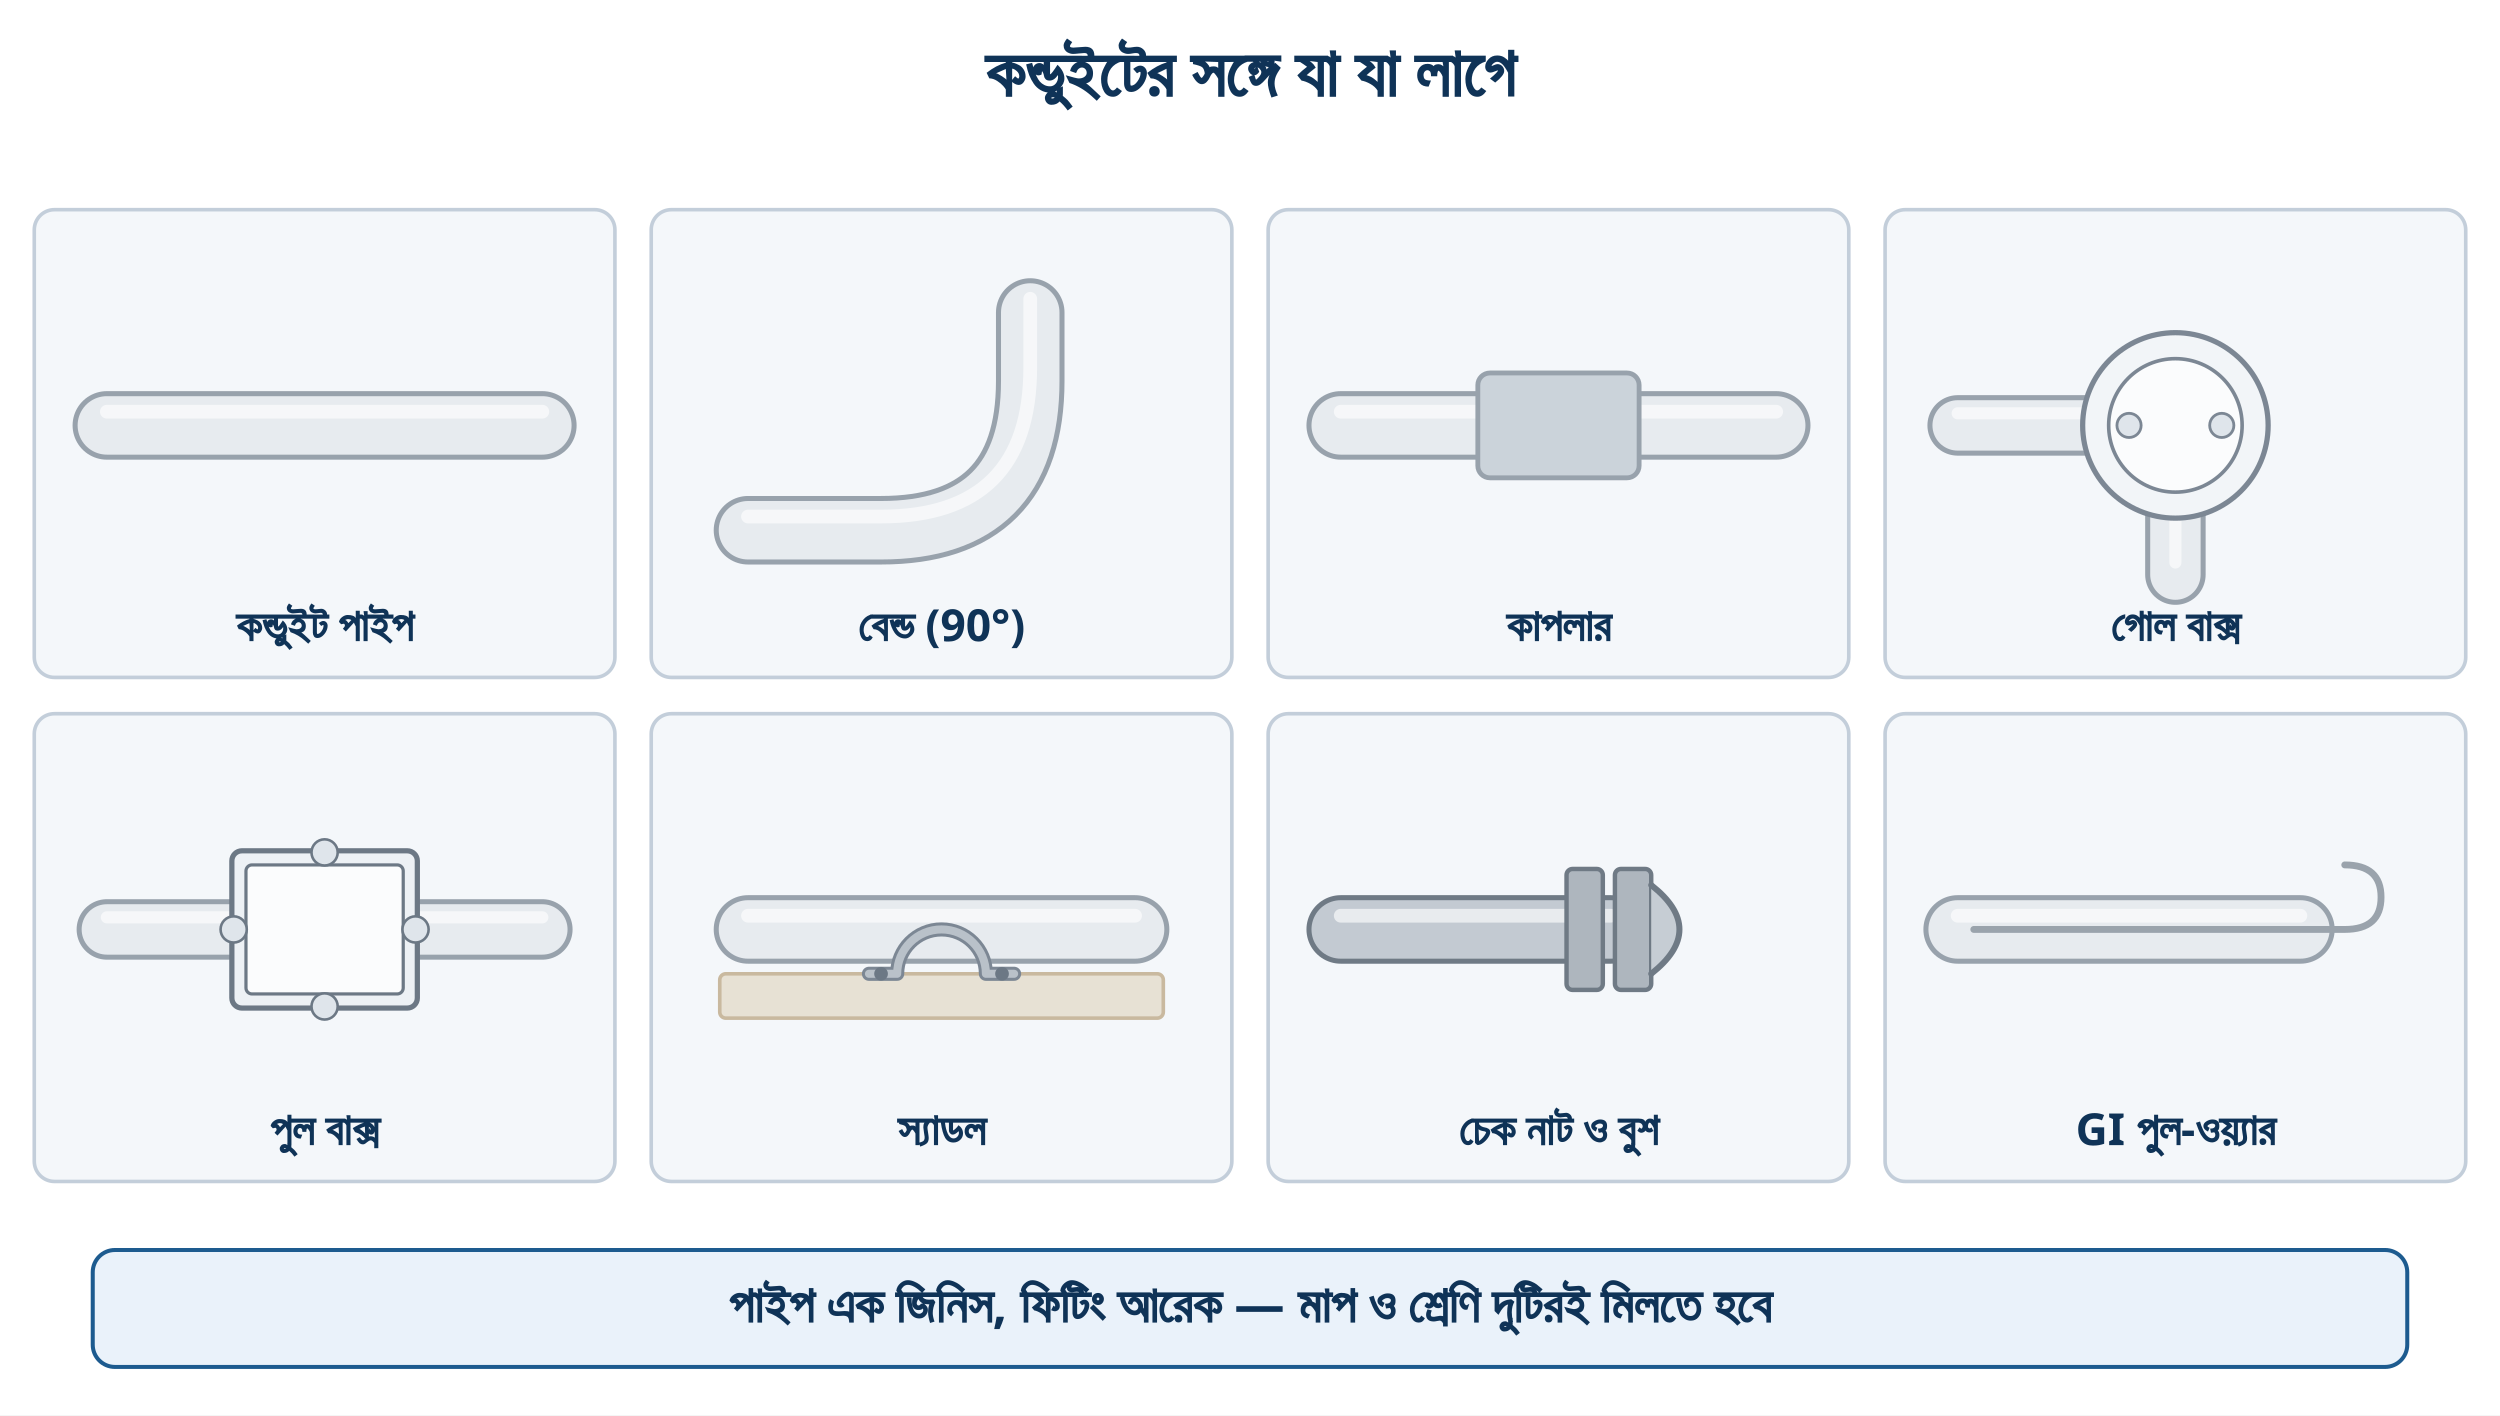
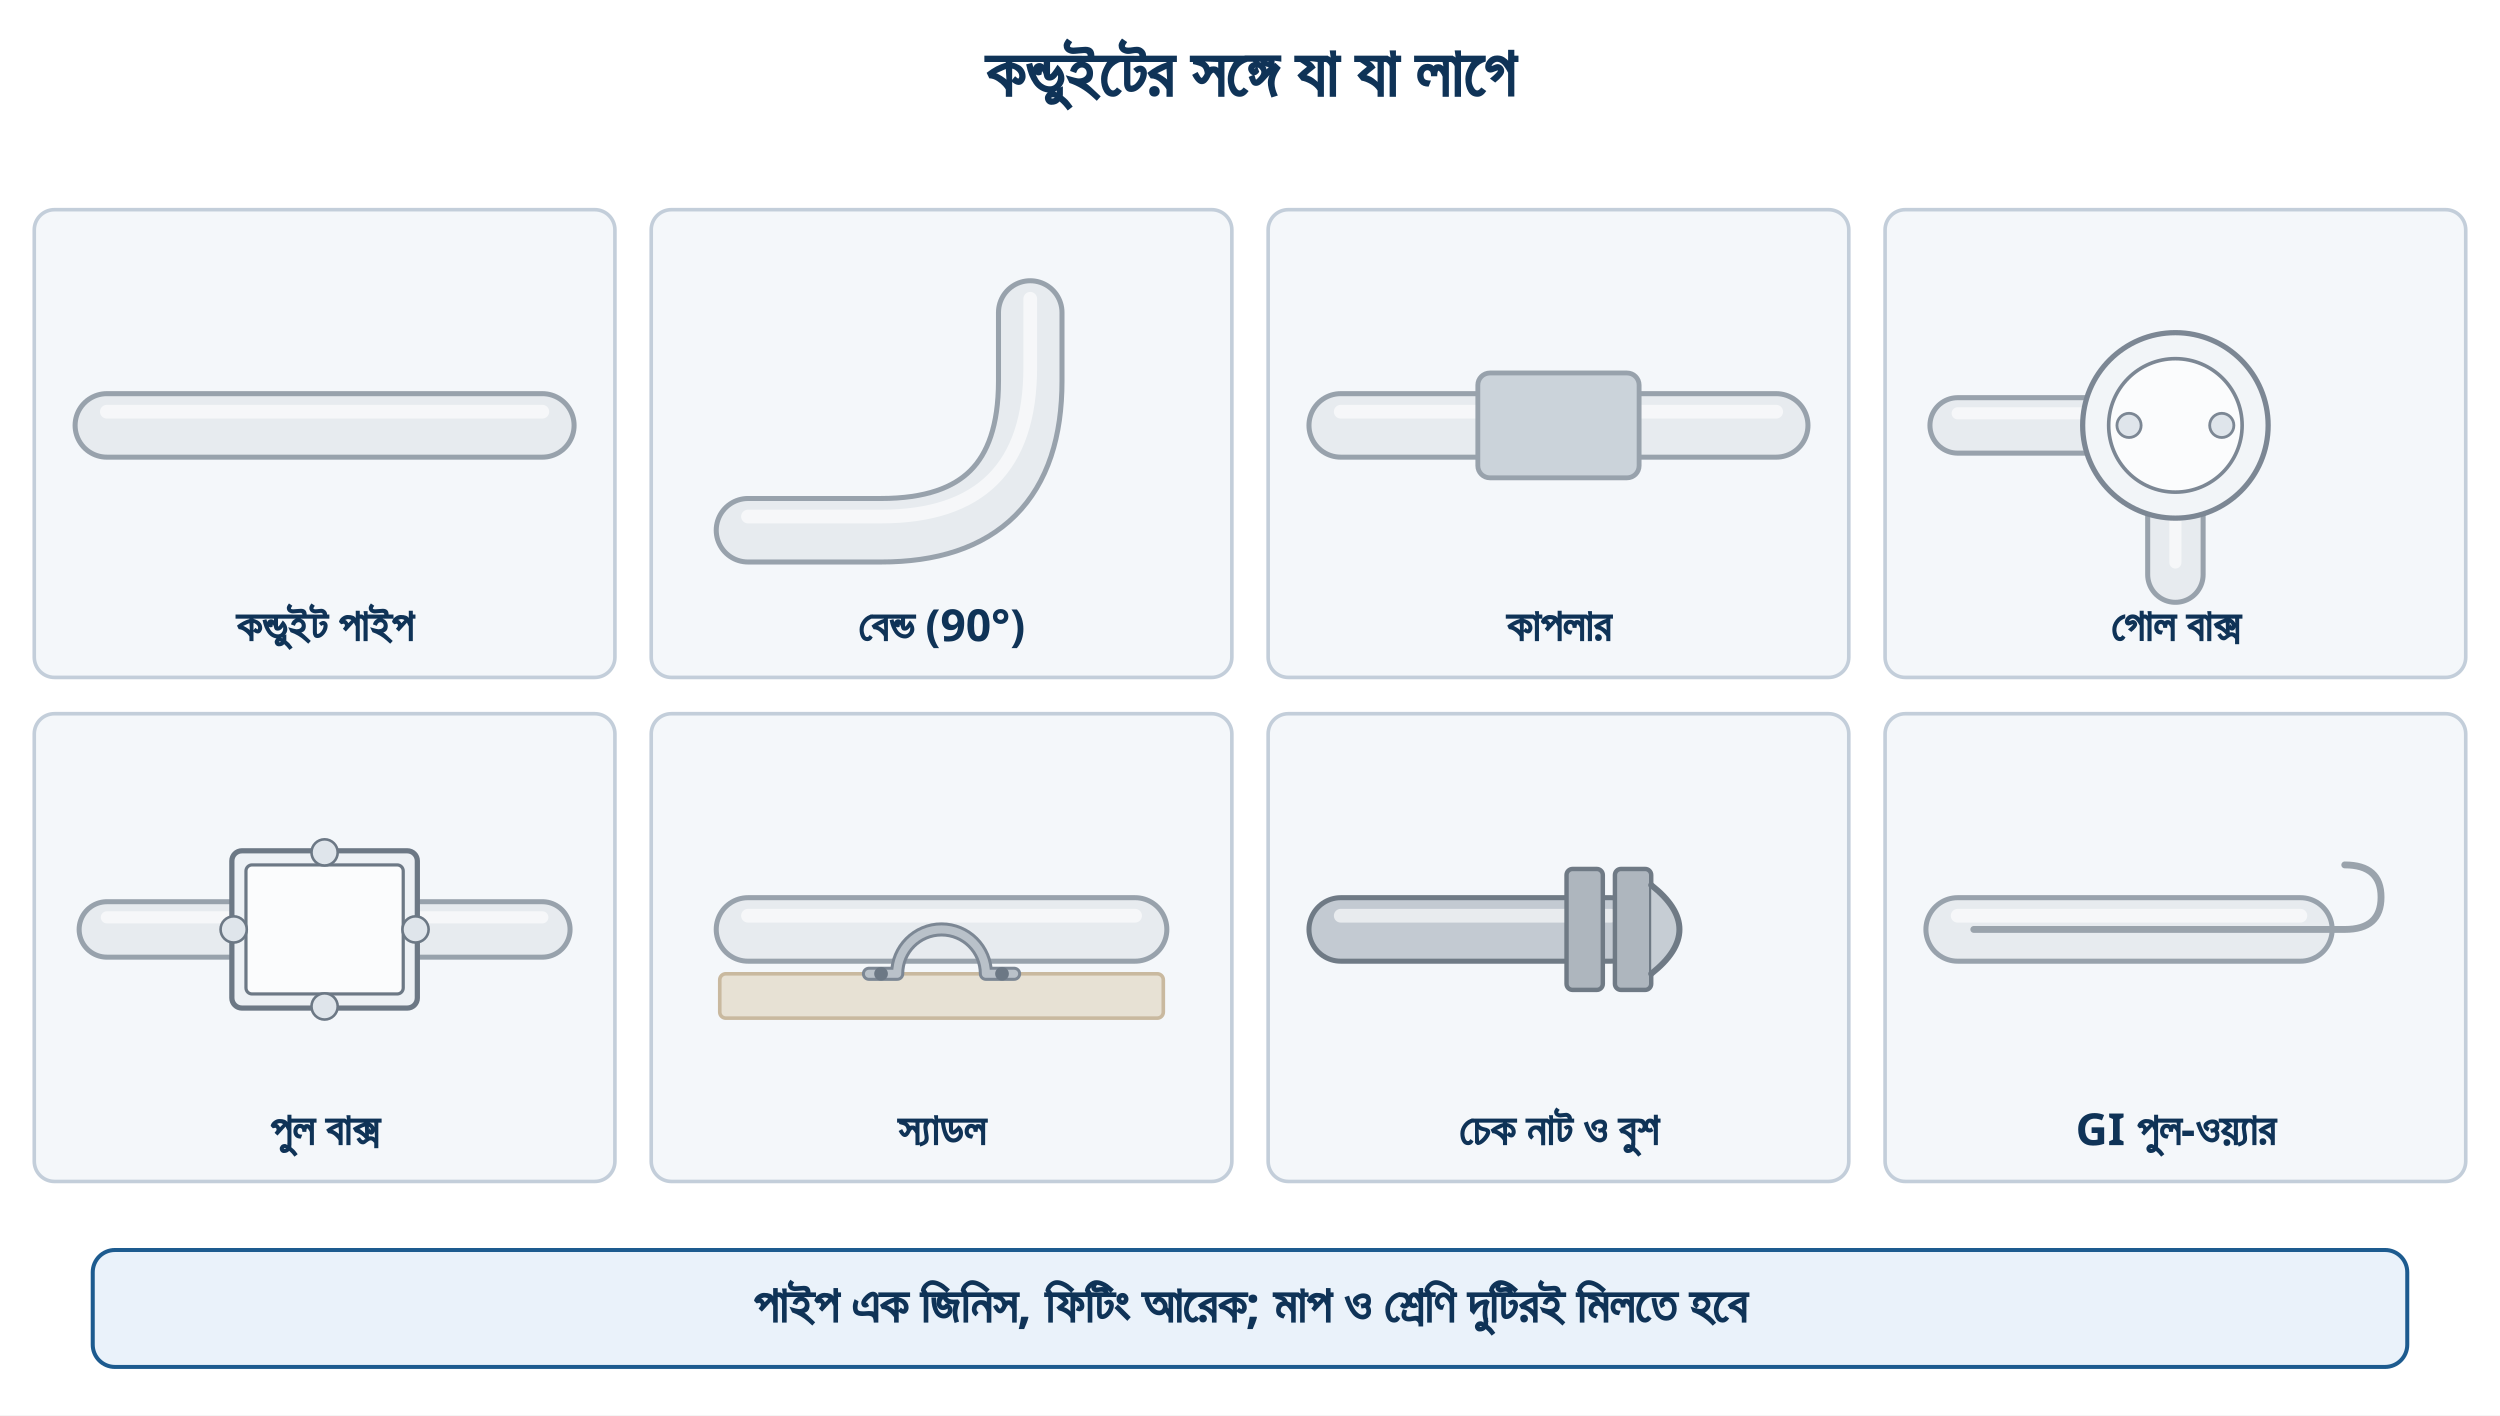
<svg xmlns="http://www.w3.org/2000/svg" width="1240" height="702" viewBox="0 0 1240 702">
  <rect width="1240" height="702" fill="#FFFFFF" />
  <text x="620.0" y="48.0" font-family="Kalpurush" font-size="34" font-weight="700" fill="#0F3357" text-anchor="middle">কন্ডুইটের সঙ্গে যা যা লাগে</text>
  <rect x="17.0" y="104.0" width="288.0" height="232.0" rx="10" fill="#F4F7FA" stroke="#C3CEDA" stroke-width="1.8" />
  <text x="161.0" y="318.0" font-family="Kalpurush" font-size="22" font-weight="700" fill="#0F3357" text-anchor="middle">কন্ডুইট পাইপ</text>
  <path d="M 53.0 211.0 L 269.0 211.0" fill="none" stroke="#98A2AC" stroke-width="34" stroke-linecap="round" stroke-linejoin="round" />
  <path d="M 53.0 211.0 L 269.0 211.0" fill="none" stroke="#E7EBEF" stroke-width="29.0" stroke-linecap="round" stroke-linejoin="round" />
  <g transform="translate(0,-6.8)" opacity="0.62">
    <path d="M 53.0 211.0 L 269.0 211.0" fill="none" stroke="#FFFFFF" stroke-width="6.8" stroke-linecap="round" stroke-linejoin="round" />
  </g>
  <rect x="323.0" y="104.0" width="288.0" height="232.0" rx="10" fill="#F4F7FA" stroke="#C3CEDA" stroke-width="1.8" />
  <text x="467.0" y="318.0" font-family="Kalpurush" font-size="22" font-weight="700" fill="#0F3357" text-anchor="middle">বেন্ড (90°)</text>
  <path d="M 371.0 263.0 L 437.0 263.0 Q 511.0 263.0 511.0 189.0 L 511.0 155.0" fill="none" stroke="#98A2AC" stroke-width="34" stroke-linecap="round" stroke-linejoin="round" />
  <path d="M 371.0 263.0 L 437.0 263.0 Q 511.0 263.0 511.0 189.0 L 511.0 155.0" fill="none" stroke="#E7EBEF" stroke-width="29.0" stroke-linecap="round" stroke-linejoin="round" />
  <g transform="translate(0,-6.8)" opacity="0.62">
    <path d="M 371.0 263.0 L 437.0 263.0 Q 511.0 263.0 511.0 189.0 L 511.0 155.0" fill="none" stroke="#FFFFFF" stroke-width="6.8" stroke-linecap="round" stroke-linejoin="round" />
  </g>
  <rect x="629.0" y="104.0" width="288.0" height="232.0" rx="10" fill="#F4F7FA" stroke="#C3CEDA" stroke-width="1.8" />
  <text x="773.0" y="318.0" font-family="Kalpurush" font-size="22" font-weight="700" fill="#0F3357" text-anchor="middle">কাপলার</text>
  <path d="M 665.0 211.0 L 767.0 211.0" fill="none" stroke="#98A2AC" stroke-width="34" stroke-linecap="round" stroke-linejoin="round" />
  <path d="M 665.0 211.0 L 767.0 211.0" fill="none" stroke="#E7EBEF" stroke-width="29.0" stroke-linecap="round" stroke-linejoin="round" />
  <g transform="translate(0,-6.8)" opacity="0.62">
    <path d="M 665.0 211.0 L 767.0 211.0" fill="none" stroke="#FFFFFF" stroke-width="6.8" stroke-linecap="round" stroke-linejoin="round" />
  </g>
  <path d="M 779.0 211.0 L 881.0 211.0" fill="none" stroke="#98A2AC" stroke-width="34" stroke-linecap="round" stroke-linejoin="round" />
  <path d="M 779.0 211.0 L 881.0 211.0" fill="none" stroke="#E7EBEF" stroke-width="29.0" stroke-linecap="round" stroke-linejoin="round" />
  <g transform="translate(0,-6.8)" opacity="0.62">
    <path d="M 779.0 211.0 L 881.0 211.0" fill="none" stroke="#FFFFFF" stroke-width="6.8" stroke-linecap="round" stroke-linejoin="round" />
  </g>
  <rect x="733.0" y="185.0" width="80.0" height="52.0" rx="6" fill="#CBD3DA" stroke="#98A2AC" stroke-width="2.4" />
  <rect x="935.0" y="104.0" width="288.0" height="232.0" rx="10" fill="#F4F7FA" stroke="#C3CEDA" stroke-width="1.8" />
  <text x="1079.0" y="318.0" font-family="Kalpurush" font-size="22" font-weight="700" fill="#0F3357" text-anchor="middle">গোল বাক্স</text>
  <path d="M 971.0 211.0 L 1039.0 211.0" fill="none" stroke="#98A2AC" stroke-width="30" stroke-linecap="round" stroke-linejoin="round" />
  <path d="M 971.0 211.0 L 1039.0 211.0" fill="none" stroke="#E7EBEF" stroke-width="25.0" stroke-linecap="round" stroke-linejoin="round" />
  <g transform="translate(0,-6.0)" opacity="0.62">
    <path d="M 971.0 211.0 L 1039.0 211.0" fill="none" stroke="#FFFFFF" stroke-width="6.0" stroke-linecap="round" stroke-linejoin="round" />
  </g>
  <path d="M 1079.0 251.0 L 1079.0 285.0" fill="none" stroke="#98A2AC" stroke-width="30" stroke-linecap="round" stroke-linejoin="round" />
  <path d="M 1079.0 251.0 L 1079.0 285.0" fill="none" stroke="#E7EBEF" stroke-width="25.0" stroke-linecap="round" stroke-linejoin="round" />
  <g transform="translate(0,-6.0)" opacity="0.62">
    <path d="M 1079.0 251.0 L 1079.0 285.0" fill="none" stroke="#FFFFFF" stroke-width="6.0" stroke-linecap="round" stroke-linejoin="round" />
  </g>
  <circle cx="1079.0" cy="211.0" r="46.0" fill="#F2F5F8" stroke="#7C8794" stroke-width="2.6" />
  <circle cx="1079.0" cy="211.0" r="33.1" fill="#FBFCFD" stroke="#7C8794" stroke-width="1.8" />
  <circle cx="1102.0" cy="211.0" r="6.0" fill="#DFE5EB" stroke="#7C8794" stroke-width="1.4" />
  <circle cx="1056.0" cy="211.0" r="6.0" fill="#DFE5EB" stroke="#7C8794" stroke-width="1.4" />
  <rect x="17.0" y="354.0" width="288.0" height="232.0" rx="10" fill="#F4F7FA" stroke="#C3CEDA" stroke-width="1.8" />
  <text x="161.0" y="568.0" font-family="Kalpurush" font-size="22" font-weight="700" fill="#0F3357" text-anchor="middle">পুল বাক্স</text>
  <path d="M 53.0 461.0 L 115.0 461.0" fill="none" stroke="#98A2AC" stroke-width="30" stroke-linecap="round" stroke-linejoin="round" />
  <path d="M 53.0 461.0 L 115.0 461.0" fill="none" stroke="#E7EBEF" stroke-width="25.0" stroke-linecap="round" stroke-linejoin="round" />
  <g transform="translate(0,-6.0)" opacity="0.62">
    <path d="M 53.0 461.0 L 115.0 461.0" fill="none" stroke="#FFFFFF" stroke-width="6.0" stroke-linecap="round" stroke-linejoin="round" />
  </g>
  <path d="M 207.0 461.0 L 269.0 461.0" fill="none" stroke="#98A2AC" stroke-width="30" stroke-linecap="round" stroke-linejoin="round" />
  <path d="M 207.0 461.0 L 269.0 461.0" fill="none" stroke="#E7EBEF" stroke-width="25.0" stroke-linecap="round" stroke-linejoin="round" />
  <g transform="translate(0,-6.0)" opacity="0.62">
    <path d="M 207.0 461.0 L 269.0 461.0" fill="none" stroke="#FFFFFF" stroke-width="6.0" stroke-linecap="round" stroke-linejoin="round" />
  </g>
  <rect x="115.0" y="422.0" width="92.0" height="78.0" rx="5" fill="#EDF1F5" stroke="#6C7885" stroke-width="2.6" />
  <rect x="122.0" y="429.0" width="78.0" height="64.0" rx="3" fill="#FBFCFD" stroke="#6C7885" stroke-width="1.6" />
  <circle cx="115.9" cy="461.0" r="6.5" fill="#DFE5EB" stroke="#6C7885" stroke-width="1.3" />
  <circle cx="206.1" cy="461.0" r="6.5" fill="#DFE5EB" stroke="#6C7885" stroke-width="1.3" />
  <circle cx="161.0" cy="422.8" r="6.5" fill="#DFE5EB" stroke="#6C7885" stroke-width="1.3" />
  <circle cx="161.0" cy="499.2" r="6.5" fill="#DFE5EB" stroke="#6C7885" stroke-width="1.3" />
  <rect x="323.0" y="354.0" width="288.0" height="232.0" rx="10" fill="#F4F7FA" stroke="#C3CEDA" stroke-width="1.8" />
  <text x="467.0" y="568.0" font-family="Kalpurush" font-size="22" font-weight="700" fill="#0F3357" text-anchor="middle">স্যাডল</text>
  <rect x="357.0" y="483.0" width="220.0" height="22.0" rx="3" fill="#E7E1D4" stroke="#C9B99F" stroke-width="1.8" />
  <path d="M 371.0 461.0 L 563.0 461.0" fill="none" stroke="#98A2AC" stroke-width="34" stroke-linecap="round" stroke-linejoin="round" />
  <path d="M 371.0 461.0 L 563.0 461.0" fill="none" stroke="#E7EBEF" stroke-width="29.0" stroke-linecap="round" stroke-linejoin="round" />
  <g transform="translate(0,-6.8)" opacity="0.62">
    <path d="M 371.0 461.0 L 563.0 461.0" fill="none" stroke="#FFFFFF" stroke-width="6.8" stroke-linecap="round" stroke-linejoin="round" />
  </g>
  <path d="M 431.0 483.0 L 445.0 483.0 A 22.0 22.0 0 0 1 489.0 483.0 L 503.0 483.0" fill="none" stroke="#7C8794" stroke-width="7" stroke-linecap="round" stroke-linejoin="round" />
  <path d="M 431.0 483.0 L 445.0 483.0 A 22.0 22.0 0 0 1 489.0 483.0 L 503.0 483.0" fill="none" stroke="#B9C1C9" stroke-width="4" stroke-linecap="round" stroke-linejoin="round" />
  <circle cx="437.0" cy="483.0" r="3.4" fill="#6C7885" stroke="none" stroke-width="2" />
  <circle cx="497.0" cy="483.0" r="3.4" fill="#6C7885" stroke="none" stroke-width="2" />
  <rect x="629.0" y="354.0" width="288.0" height="232.0" rx="10" fill="#F4F7FA" stroke="#C3CEDA" stroke-width="1.8" />
  <text x="773.0" y="568.0" font-family="Kalpurush" font-size="22" font-weight="700" fill="#0F3357" text-anchor="middle">চেক নাট ও বুশ</text>
  <path d="M 665.0 461.0 L 799.0 461.0" fill="none" stroke="#6F7A85" stroke-width="34" stroke-linecap="round" stroke-linejoin="round" />
  <path d="M 665.0 461.0 L 799.0 461.0" fill="none" stroke="#C3CAD2" stroke-width="29.0" stroke-linecap="round" stroke-linejoin="round" />
  <g transform="translate(0,-6.8)" opacity="0.62">
    <path d="M 665.0 461.0 L 799.0 461.0" fill="none" stroke="#FFFFFF" stroke-width="6.8" stroke-linecap="round" stroke-linejoin="round" />
  </g>
  <rect x="777.0" y="431.0" width="18.0" height="60.0" rx="3" fill="#AEB6BE" stroke="#6F7A85" stroke-width="2.2" />
  <rect x="801.0" y="431.0" width="18.0" height="60.0" rx="3" fill="#AEB6BE" stroke="#6F7A85" stroke-width="2.2" />
  <path d="M 819.0 439.0 Q 847.0 461.0 819.0 483.0" fill="#C6CDD4" stroke="#6F7A85" stroke-width="3" stroke-linecap="round" stroke-linejoin="round" />
  <rect x="935.0" y="354.0" width="288.0" height="232.0" rx="10" fill="#F4F7FA" stroke="#C3CEDA" stroke-width="1.8" />
  <text x="1079.0" y="568.0" font-family="Kalpurush" font-size="22" font-weight="700" fill="#0F3357" text-anchor="middle">GI পুল-ওয়্যার</text>
  <path d="M 971.0 461.0 L 1141.0 461.0" fill="none" stroke="#98A2AC" stroke-width="34" stroke-linecap="round" stroke-linejoin="round" />
  <path d="M 971.0 461.0 L 1141.0 461.0" fill="none" stroke="#E7EBEF" stroke-width="29.0" stroke-linecap="round" stroke-linejoin="round" />
  <g transform="translate(0,-6.8)" opacity="0.62">
    <path d="M 971.0 461.0 L 1141.0 461.0" fill="none" stroke="#FFFFFF" stroke-width="6.8" stroke-linecap="round" stroke-linejoin="round" />
  </g>
  <path d="M 979.0 461.0 L 1163.0 461.0 q 18 0 18 -16 q 0 -16 -18 -16" fill="none" stroke="#9AA3AC" stroke-width="3.4" stroke-linecap="round" stroke-linejoin="round" />
  <rect x="46.0" y="620.0" width="1148.0" height="58.0" rx="11" fill="#EAF2FA" stroke="#1D5B8F" stroke-width="2" />
-   <text x="620.0" y="656.0" font-family="Kalpurush" font-size="25" font-weight="700" fill="#0F3357" text-anchor="middle">পাইপ এক জিনিস, ফিটিং আরেক — মাপ ও শ্রেণি দুটিরই মিলতে হবে</text>
+   <text x="620.0" y="656.0" font-family="Kalpurush" font-size="25" font-weight="700" fill="#0F3357" text-anchor="middle">পাইপ এক জিনিস, ফিটিং আরেক; মাপ ও শ্রেণি দুটিরই মিলতে হবে</text>
</svg>
